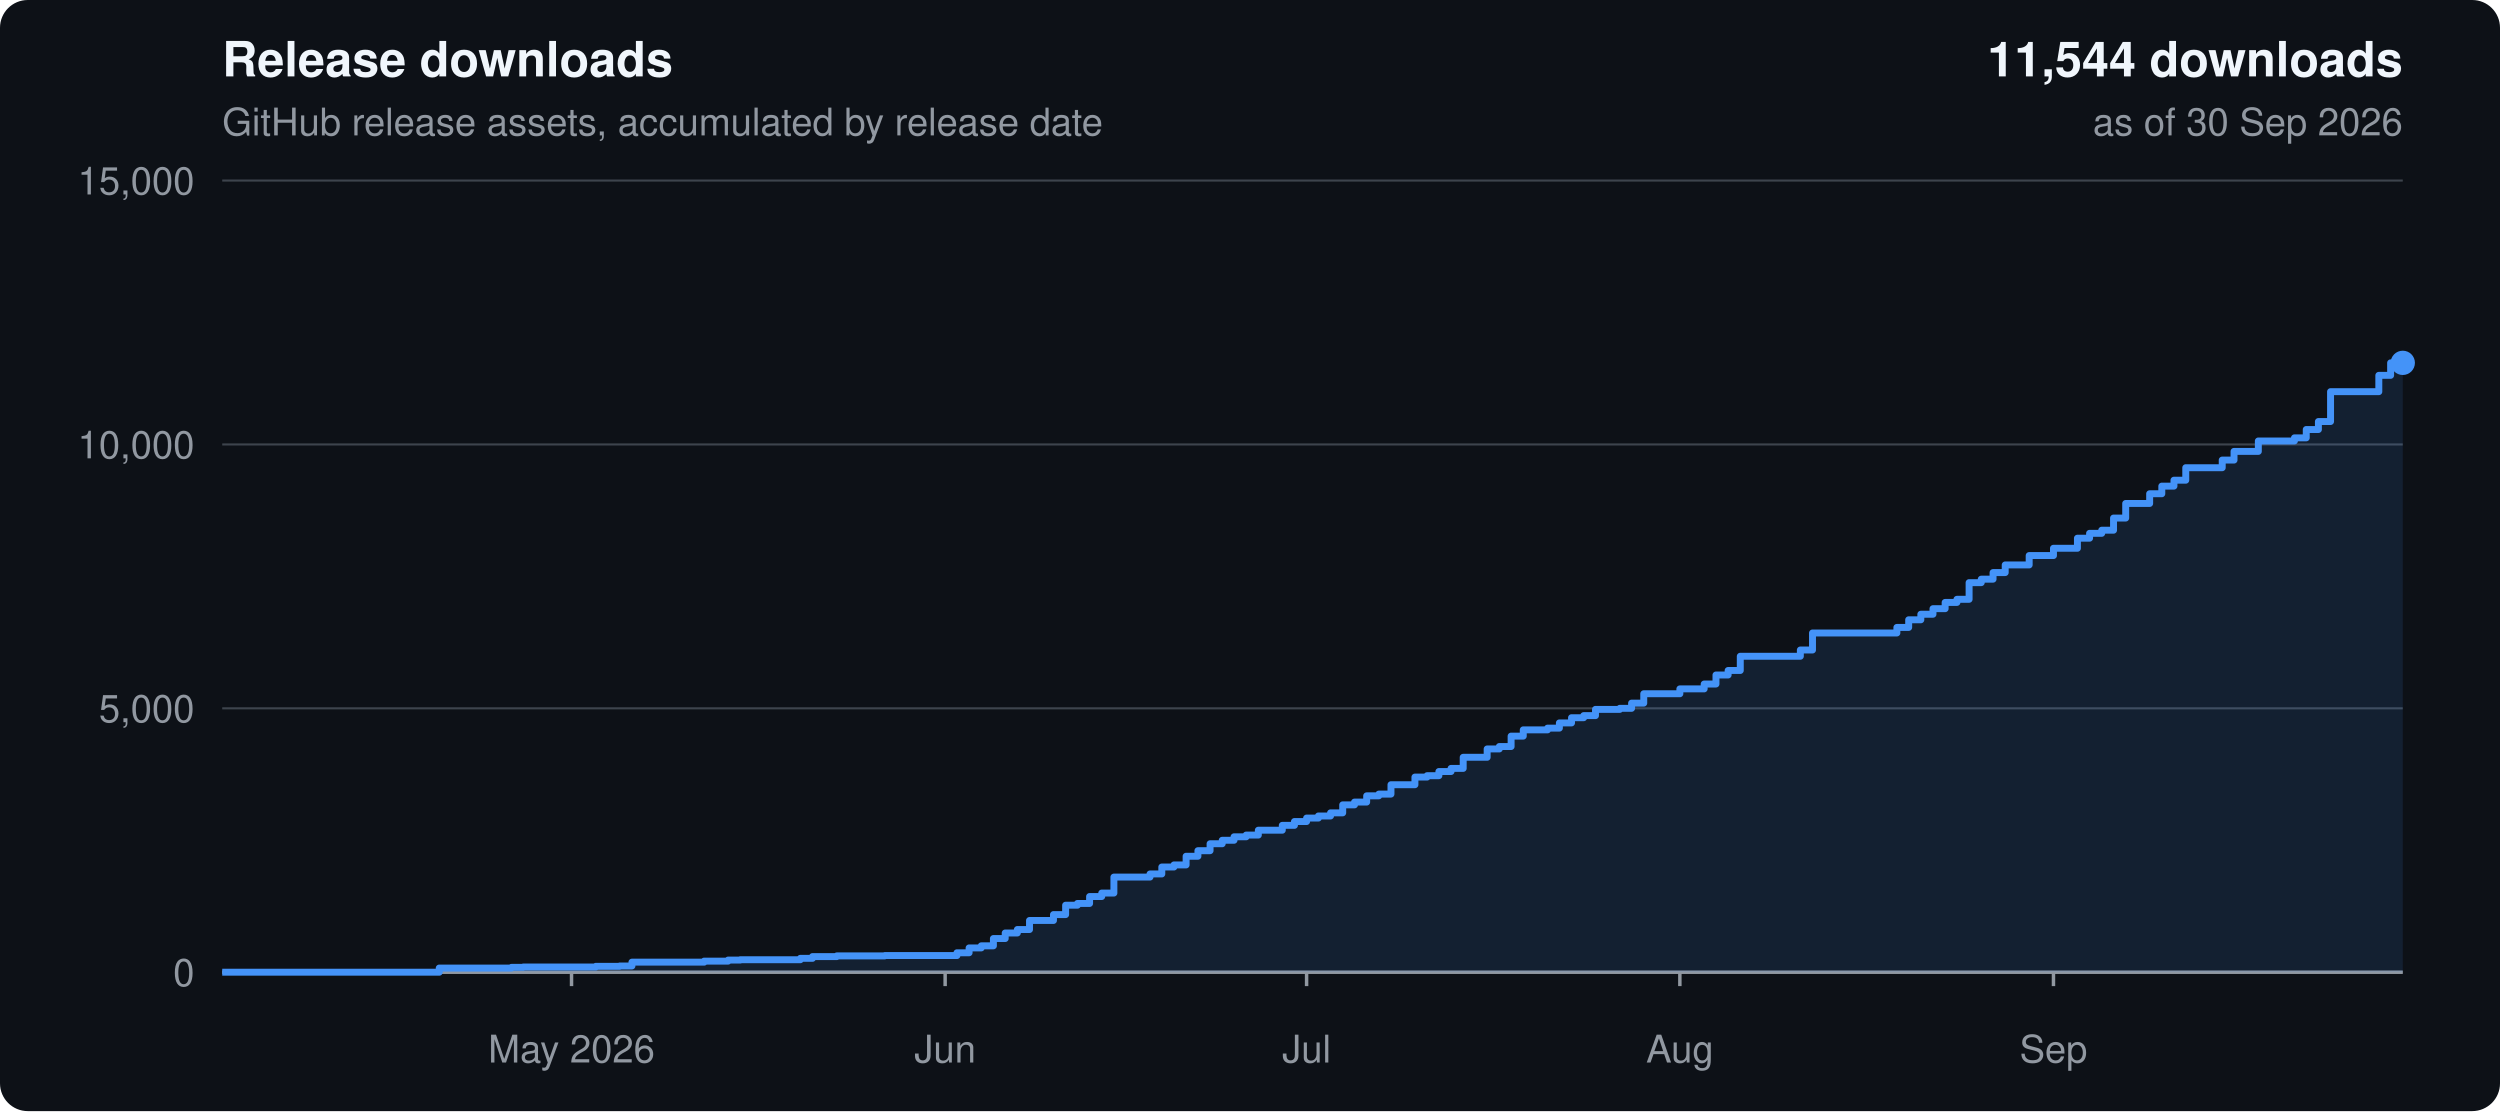
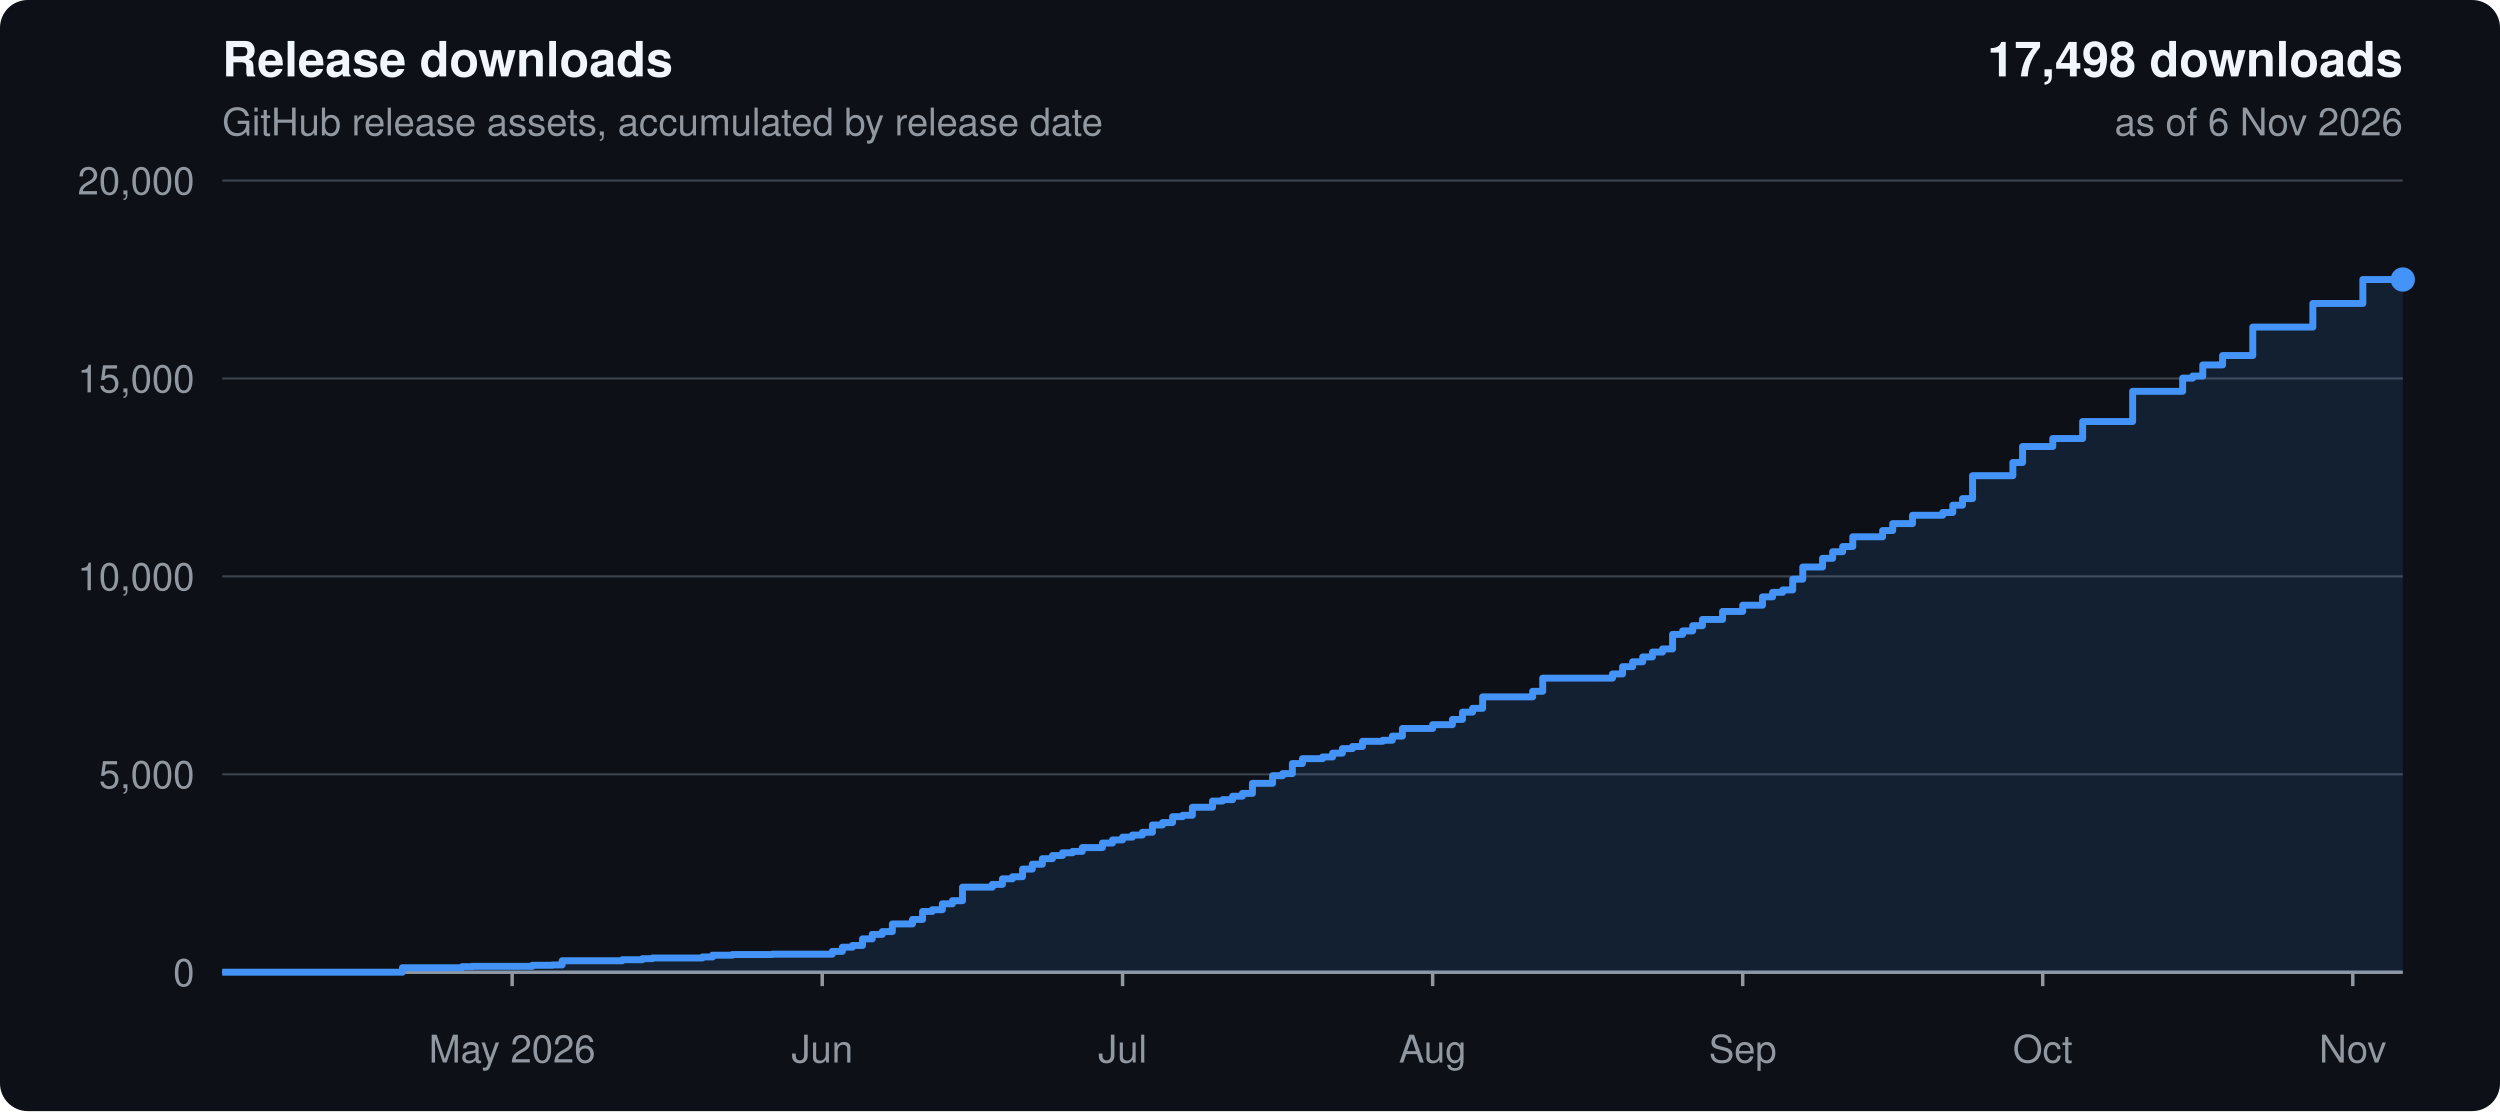
- <svg xmlns="http://www.w3.org/2000/svg" width="720" height="320" viewBox="0 0 720 320" font-family="-apple-system,BlinkMacSystemFont,'Segoe UI',Helvetica,Arial,sans-serif" role="img" aria-label="Release downloads: 11,544 downloads as of 2026-09-30">
+ <svg xmlns="http://www.w3.org/2000/svg" width="720" height="320" viewBox="0 0 720 320" font-family="-apple-system,BlinkMacSystemFont,'Segoe UI',Helvetica,Arial,sans-serif" role="img" aria-label="Release downloads: 17,498 downloads as of 2026-11-06">
  <rect width="720" height="320" rx="8" fill="#0d1117" />
  <text x="64" y="22" fill="#f0f6fc" font-size="14" font-weight="600">Release downloads</text>
  <text x="64" y="39" fill="#9198a1" font-size="11">GitHub release assets, accumulated by release date</text>
-   <text x="692" y="22" fill="#f0f6fc" font-size="14" font-weight="600" text-anchor="end">11,544 downloads</text>
-   <text x="692" y="39" fill="#9198a1" font-size="11" text-anchor="end">as of 30 Sep 2026</text>
+   <text x="692" y="22" fill="#f0f6fc" font-size="14" font-weight="600" text-anchor="end">17,498 downloads</text>
+   <text x="692" y="39" fill="#9198a1" font-size="11" text-anchor="end">as of 6 Nov 2026</text>
  <line x1="64" y1="280.0" x2="692" y2="280.0" stroke="#3d444d" stroke-width="0.6" />
  <text x="56" y="284.0" fill="#9198a1" font-size="11" text-anchor="end">0</text>
-   <line x1="64" y1="204.0" x2="692" y2="204.0" stroke="#3d444d" stroke-width="0.6" />
-   <text x="56" y="208.0" fill="#9198a1" font-size="11" text-anchor="end">5,000</text>
-   <line x1="64" y1="128.0" x2="692" y2="128.0" stroke="#3d444d" stroke-width="0.6" />
-   <text x="56" y="132.0" fill="#9198a1" font-size="11" text-anchor="end">10,000</text>
+   <line x1="64" y1="223.0" x2="692" y2="223.0" stroke="#3d444d" stroke-width="0.6" />
+   <text x="56" y="227.0" fill="#9198a1" font-size="11" text-anchor="end">5,000</text>
+   <line x1="64" y1="166.0" x2="692" y2="166.0" stroke="#3d444d" stroke-width="0.6" />
+   <text x="56" y="170.0" fill="#9198a1" font-size="11" text-anchor="end">10,000</text>
+   <line x1="64" y1="109.0" x2="692" y2="109.0" stroke="#3d444d" stroke-width="0.6" />
+   <text x="56" y="113.0" fill="#9198a1" font-size="11" text-anchor="end">15,000</text>
  <line x1="64" y1="52.0" x2="692" y2="52.0" stroke="#3d444d" stroke-width="0.6" />
-   <text x="56" y="56.0" fill="#9198a1" font-size="11" text-anchor="end">15,000</text>
-   <line x1="164.6" y1="280.0" x2="164.6" y2="284.0" stroke="#9198a1" />
-   <text x="164.6" y="306" fill="#9198a1" font-size="11" text-anchor="middle">May 2026</text>
-   <line x1="272.2" y1="280.0" x2="272.2" y2="284.0" stroke="#9198a1" />
-   <text x="272.2" y="306" fill="#9198a1" font-size="11" text-anchor="middle">Jun</text>
-   <line x1="376.3" y1="280.0" x2="376.3" y2="284.0" stroke="#9198a1" />
-   <text x="376.3" y="306" fill="#9198a1" font-size="11" text-anchor="middle">Jul</text>
-   <line x1="483.8" y1="280.0" x2="483.8" y2="284.0" stroke="#9198a1" />
-   <text x="483.8" y="306" fill="#9198a1" font-size="11" text-anchor="middle">Aug</text>
-   <line x1="591.4" y1="280.0" x2="591.4" y2="284.0" stroke="#9198a1" />
-   <text x="591.4" y="306" fill="#9198a1" font-size="11" text-anchor="middle">Sep</text>
+   <text x="56" y="56.0" fill="#9198a1" font-size="11" text-anchor="end">20,000</text>
+   <line x1="147.5" y1="280.0" x2="147.5" y2="284.0" stroke="#9198a1" />
+   <text x="147.5" y="306" fill="#9198a1" font-size="11" text-anchor="middle">May 2026</text>
+   <line x1="236.8" y1="280.0" x2="236.8" y2="284.0" stroke="#9198a1" />
+   <text x="236.8" y="306" fill="#9198a1" font-size="11" text-anchor="middle">Jun</text>
+   <line x1="323.3" y1="280.0" x2="323.3" y2="284.0" stroke="#9198a1" />
+   <text x="323.3" y="306" fill="#9198a1" font-size="11" text-anchor="middle">Jul</text>
+   <line x1="412.6" y1="280.0" x2="412.6" y2="284.0" stroke="#9198a1" />
+   <text x="412.6" y="306" fill="#9198a1" font-size="11" text-anchor="middle">Aug</text>
+   <line x1="501.9" y1="280.0" x2="501.9" y2="284.0" stroke="#9198a1" />
+   <text x="501.9" y="306" fill="#9198a1" font-size="11" text-anchor="middle">Sep</text>
+   <line x1="588.3" y1="280.0" x2="588.3" y2="284.0" stroke="#9198a1" />
+   <text x="588.3" y="306" fill="#9198a1" font-size="11" text-anchor="middle">Oct</text>
+   <line x1="677.6" y1="280.0" x2="677.6" y2="284.0" stroke="#9198a1" />
+   <text x="677.6" y="306" fill="#9198a1" font-size="11" text-anchor="middle">Nov</text>
  <line x1="64" y1="280.0" x2="692" y2="280.0" stroke="#9198a1" />
-   <polygon points="64.0,280.0 64.0,280.0 70.9,280.0 70.9,280.0 81.3,280.0 81.3,280.0 102.2,280.0 102.2,280.0 126.5,280.0 126.5,278.8 143.8,278.8 143.8,278.8 147.3,278.8 147.3,278.6 150.7,278.6 150.7,278.5 154.2,278.5 154.2,278.5 171.6,278.5 171.6,278.3 175.0,278.3 175.0,278.3 178.5,278.3 178.5,278.2 182.0,278.2 182.0,277.1 185.4,277.1 185.4,277.1 195.8,277.1 195.8,277.1 199.3,277.1 199.3,277.1 202.8,277.1 202.8,276.8 206.3,276.8 206.3,276.8 209.7,276.8 209.7,276.5 213.2,276.5 213.2,276.4 216.7,276.4 216.7,276.4 220.1,276.4 220.1,276.4 223.6,276.4 223.6,276.4 227.1,276.4 227.1,276.4 230.5,276.4 230.5,276.0 234.0,276.0 234.0,275.5 237.5,275.5 237.5,275.5 241.0,275.5 241.0,275.3 247.9,275.3 247.9,275.3 251.4,275.3 251.4,275.3 254.8,275.3 254.8,275.2 265.2,275.2 265.2,275.2 268.7,275.2 268.7,275.2 272.2,275.2 272.2,275.2 275.6,275.2 275.6,274.4 279.1,274.4 279.1,273.0 282.6,273.0 282.6,272.4 286.1,272.4 286.1,270.3 289.5,270.3 289.5,268.7 293.0,268.7 293.0,267.7 296.5,267.7 296.5,265.1 303.4,265.1 303.4,263.4 306.9,263.4 306.9,260.7 310.3,260.7 310.3,260.2 313.8,260.2 313.8,258.2 317.3,258.2 317.3,257.2 320.8,257.2 320.8,252.6 327.7,252.6 327.7,252.6 331.2,252.6 331.2,251.7 334.6,251.7 334.6,249.7 338.1,249.7 338.1,249.1 341.6,249.1 341.6,246.6 345.0,246.6 345.0,245.0 348.5,245.0 348.5,243.0 352.0,243.0 352.0,242.0 355.4,242.0 355.4,241.0 358.9,241.0 358.9,240.5 362.4,240.5 362.4,239.1 369.3,239.1 369.3,237.7 372.8,237.7 372.8,236.6 376.3,236.6 376.3,235.6 379.7,235.6 379.7,235.0 383.2,235.0 383.2,234.1 386.7,234.1 386.7,231.8 390.1,231.8 390.1,231.0 393.6,231.0 393.6,229.2 397.1,229.2 397.1,228.7 400.6,228.7 400.6,226.0 407.5,226.0 407.5,223.8 411.0,223.8 411.0,223.4 414.4,223.4 414.4,222.2 417.9,222.2 417.9,221.3 421.4,221.3 421.4,218.1 428.3,218.1 428.3,215.7 431.8,215.7 431.8,215.0 435.2,215.0 435.2,212.0 438.7,212.0 438.7,210.2 445.7,210.2 445.7,209.7 449.1,209.7 449.1,208.2 452.6,208.2 452.6,206.7 456.1,206.7 456.1,206.1 459.5,206.1 459.5,204.3 466.5,204.3 466.5,204.0 469.9,204.0 469.9,202.5 473.4,202.5 473.4,199.8 483.8,199.8 483.8,198.4 490.8,198.4 490.8,197.0 494.2,197.0 494.2,194.4 497.7,194.4 497.7,193.1 501.2,193.1 501.2,189.0 518.5,189.0 518.5,187.2 522.0,187.2 522.0,182.3 546.3,182.3 546.3,180.7 549.7,180.7 549.7,178.5 553.2,178.5 553.2,176.9 556.7,176.9 556.7,175.3 560.2,175.3 560.2,173.5 563.6,173.5 563.6,172.6 567.1,172.6 567.1,167.8 570.6,167.8 570.6,166.8 574.0,166.8 574.0,164.9 577.5,164.9 577.5,162.7 584.4,162.7 584.4,160.0 591.4,160.0 591.4,157.9 598.3,157.9 598.3,155.0 601.8,155.0 601.8,153.6 605.3,153.6 605.3,152.7 608.7,152.7 608.7,149.2 612.2,149.2 612.2,145.0 619.1,145.0 619.1,142.2 622.6,142.2 622.6,140.0 626.1,140.0 626.1,138.3 629.5,138.3 629.5,134.7 640.0,134.7 640.0,132.5 643.4,132.5 643.4,130.0 650.4,130.0 650.4,127.0 660.8,127.0 660.8,126.1 664.2,126.1 664.2,123.7 667.7,123.7 667.7,121.4 671.2,121.4 671.2,112.8 685.1,112.8 685.1,108.1 688.5,108.1 688.5,104.5 692.0,104.5 692.0,280.0" fill="#4493f8" fill-opacity="0.12" />
-   <polyline points="64.0,280.0 70.9,280.0 70.9,280.0 81.3,280.0 81.3,280.0 102.2,280.0 102.2,280.0 126.5,280.0 126.5,278.8 143.8,278.8 143.8,278.8 147.3,278.8 147.3,278.6 150.7,278.6 150.7,278.5 154.2,278.5 154.2,278.5 171.6,278.5 171.6,278.3 175.0,278.3 175.0,278.3 178.5,278.3 178.5,278.2 182.0,278.2 182.0,277.1 185.4,277.1 185.4,277.1 195.8,277.1 195.8,277.1 199.3,277.1 199.3,277.1 202.8,277.1 202.8,276.8 206.3,276.8 206.3,276.8 209.7,276.8 209.7,276.5 213.2,276.5 213.2,276.4 216.7,276.4 216.7,276.4 220.1,276.4 220.1,276.4 223.6,276.4 223.6,276.4 227.1,276.4 227.1,276.4 230.5,276.4 230.5,276.0 234.0,276.0 234.0,275.5 237.5,275.5 237.5,275.5 241.0,275.5 241.0,275.3 247.9,275.3 247.9,275.3 251.4,275.3 251.4,275.3 254.8,275.3 254.8,275.2 265.2,275.2 265.2,275.2 268.7,275.2 268.7,275.2 272.2,275.2 272.2,275.2 275.6,275.2 275.6,274.4 279.1,274.4 279.1,273.0 282.6,273.0 282.6,272.4 286.1,272.4 286.1,270.3 289.5,270.3 289.5,268.7 293.0,268.7 293.0,267.7 296.5,267.7 296.5,265.1 303.4,265.1 303.4,263.4 306.9,263.4 306.9,260.7 310.3,260.7 310.3,260.2 313.8,260.2 313.8,258.2 317.3,258.2 317.3,257.2 320.8,257.2 320.8,252.6 327.7,252.6 327.7,252.6 331.2,252.6 331.2,251.7 334.6,251.7 334.6,249.7 338.1,249.7 338.1,249.1 341.6,249.1 341.6,246.6 345.0,246.6 345.0,245.0 348.5,245.0 348.5,243.0 352.0,243.0 352.0,242.0 355.4,242.0 355.4,241.0 358.9,241.0 358.9,240.5 362.4,240.5 362.4,239.1 369.3,239.1 369.3,237.7 372.8,237.7 372.8,236.6 376.3,236.6 376.3,235.6 379.7,235.6 379.7,235.0 383.2,235.0 383.2,234.1 386.7,234.1 386.7,231.8 390.1,231.8 390.1,231.0 393.6,231.0 393.6,229.2 397.1,229.2 397.1,228.7 400.6,228.7 400.6,226.0 407.5,226.0 407.5,223.8 411.0,223.8 411.0,223.4 414.4,223.4 414.4,222.2 417.9,222.2 417.9,221.3 421.4,221.3 421.4,218.1 428.3,218.1 428.3,215.7 431.8,215.7 431.8,215.0 435.2,215.0 435.2,212.0 438.7,212.0 438.7,210.2 445.7,210.2 445.7,209.7 449.1,209.7 449.1,208.2 452.6,208.2 452.6,206.7 456.1,206.7 456.1,206.1 459.5,206.1 459.5,204.3 466.5,204.3 466.5,204.0 469.9,204.0 469.9,202.5 473.4,202.5 473.4,199.8 483.8,199.8 483.8,198.4 490.8,198.4 490.8,197.0 494.2,197.0 494.2,194.4 497.7,194.4 497.7,193.1 501.2,193.1 501.2,189.0 518.5,189.0 518.5,187.2 522.0,187.2 522.0,182.3 546.3,182.3 546.3,180.7 549.7,180.7 549.7,178.5 553.2,178.5 553.2,176.9 556.7,176.9 556.7,175.3 560.2,175.3 560.2,173.5 563.6,173.5 563.6,172.6 567.1,172.6 567.1,167.8 570.6,167.8 570.6,166.8 574.0,166.8 574.0,164.9 577.5,164.9 577.5,162.7 584.4,162.7 584.4,160.0 591.4,160.0 591.4,157.9 598.3,157.9 598.3,155.0 601.8,155.0 601.8,153.6 605.3,153.6 605.3,152.7 608.7,152.7 608.7,149.2 612.2,149.2 612.2,145.0 619.1,145.0 619.1,142.2 622.6,142.2 622.6,140.0 626.1,140.0 626.1,138.3 629.5,138.3 629.5,134.7 640.0,134.7 640.0,132.5 643.4,132.5 643.4,130.0 650.4,130.0 650.4,127.0 660.8,127.0 660.8,126.1 664.2,126.1 664.2,123.7 667.7,123.7 667.7,121.4 671.2,121.4 671.2,112.8 685.1,112.8 685.1,108.1 688.5,108.1 688.5,104.5 692.0,104.5" fill="none" stroke="#4493f8" stroke-width="2" stroke-linejoin="round" />
-   <circle cx="692.0" cy="104.5" r="3.5" fill="#4493f8" />
+   <polygon points="64.0,280.0 64.0,280.0 69.8,280.0 69.8,280.0 78.4,280.0 78.4,280.0 95.7,280.0 95.7,280.0 115.9,280.0 115.9,278.7 130.3,278.7 130.3,278.7 133.1,278.7 133.1,278.4 136.0,278.4 136.0,278.3 138.9,278.3 138.9,278.3 153.3,278.3 153.3,278.0 156.2,278.0 156.2,278.0 159.1,278.0 159.1,277.9 161.9,277.9 161.9,276.7 164.8,276.7 164.8,276.7 173.5,276.7 173.5,276.7 176.3,276.7 176.3,276.7 179.2,276.7 179.2,276.4 182.1,276.4 182.1,276.4 185.0,276.4 185.0,276.1 187.9,276.1 187.9,275.9 190.8,275.9 190.8,275.9 193.6,275.9 193.6,275.9 196.5,275.9 196.5,275.9 199.4,275.9 199.4,275.9 202.3,275.9 202.3,275.6 205.2,275.6 205.2,275.1 208.0,275.1 208.0,275.1 210.9,275.1 210.9,274.9 216.7,274.9 216.7,274.9 219.6,274.9 219.6,274.9 222.4,274.9 222.4,274.8 231.1,274.8 231.1,274.8 234.0,274.8 234.0,274.8 236.8,274.8 236.8,274.8 239.7,274.8 239.7,274.0 242.6,274.0 242.6,272.8 245.5,272.8 245.5,272.3 248.4,272.3 248.4,270.4 251.2,270.4 251.2,269.1 254.1,269.1 254.1,268.3 257.0,268.3 257.0,266.1 262.8,266.1 262.8,264.8 265.7,264.8 265.7,262.5 268.5,262.5 268.5,262.0 271.4,262.0 271.4,260.3 274.3,260.3 274.3,259.4 277.2,259.4 277.2,255.5 282.9,255.5 282.9,255.5 285.8,255.5 285.8,254.7 288.7,254.7 288.7,253.1 291.6,253.1 291.6,252.5 294.5,252.5 294.5,250.3 297.3,250.3 297.3,248.9 300.2,248.9 300.2,247.3 303.1,247.3 303.1,246.4 306.0,246.4 306.0,245.6 308.9,245.6 308.9,245.2 311.7,245.2 311.7,244.1 317.5,244.1 317.5,242.8 320.4,242.8 320.4,241.9 323.3,241.9 323.3,241.1 326.1,241.1 326.1,240.5 329.0,240.5 329.0,239.7 331.9,239.7 331.9,237.6 334.8,237.6 334.8,236.9 337.7,236.9 337.7,235.2 340.6,235.2 340.6,234.8 343.4,234.8 343.4,232.5 349.2,232.5 349.2,230.7 352.1,230.7 352.1,230.3 355.0,230.3 355.0,229.3 357.8,229.3 357.8,228.5 360.7,228.5 360.7,225.6 366.5,225.6 366.5,223.4 369.4,223.4 369.4,222.8 372.2,222.8 372.2,219.9 375.1,219.9 375.1,218.5 380.9,218.5 380.9,218.0 383.8,218.0 383.8,216.9 386.6,216.9 386.6,215.6 389.5,215.6 389.5,215.0 392.4,215.0 392.4,213.5 398.2,213.5 398.2,213.2 401.0,213.2 401.0,212.0 403.9,212.0 403.9,209.8 412.6,209.8 412.6,208.7 418.3,208.7 418.3,207.2 421.2,207.2 421.2,205.1 424.1,205.1 424.1,204.0 427.0,204.0 427.0,200.7 441.4,200.7 441.4,199.1 444.3,199.1 444.3,195.3 464.4,195.3 464.4,194.1 467.3,194.1 467.3,192.0 470.2,192.0 470.2,190.6 473.1,190.6 473.1,189.2 475.9,189.2 475.9,187.8 478.8,187.8 478.8,186.9 481.7,186.9 481.7,182.7 484.6,182.7 484.6,181.7 487.5,181.7 487.5,180.2 490.3,180.2 490.3,178.4 496.1,178.4 496.1,176.1 501.9,176.1 501.9,174.3 507.6,174.3 507.6,171.9 510.5,171.9 510.5,170.6 513.4,170.6 513.4,169.9 516.3,169.9 516.3,166.8 519.2,166.8 519.2,163.3 524.9,163.3 524.9,160.8 527.8,160.8 527.8,158.9 530.7,158.9 530.7,157.4 533.6,157.4 533.6,154.6 542.2,154.6 542.2,152.8 545.1,152.8 545.1,150.8 550.8,150.8 550.8,148.4 559.5,148.4 559.5,147.6 562.4,147.6 562.4,145.5 565.2,145.5 565.2,143.6 568.1,143.6 568.1,137.0 579.7,137.0 579.7,133.2 582.5,133.2 582.5,128.6 591.2,128.6 591.2,126.3 599.8,126.3 599.8,121.4 614.2,121.4 614.2,112.7 628.6,112.7 628.6,108.9 631.5,108.9 631.5,108.3 634.4,108.3 634.4,105.1 640.1,105.1 640.1,102.4 648.8,102.4 648.8,94.2 666.1,94.2 666.1,87.4 680.5,87.4 680.5,80.5 692.0,80.5 692.0,280.0" fill="#4493f8" fill-opacity="0.12" />
+   <polyline points="64.0,280.0 69.8,280.0 69.8,280.0 78.4,280.0 78.4,280.0 95.7,280.0 95.7,280.0 115.9,280.0 115.9,278.7 130.3,278.7 130.3,278.7 133.1,278.7 133.1,278.4 136.0,278.4 136.0,278.3 138.9,278.3 138.9,278.3 153.3,278.3 153.3,278.0 156.2,278.0 156.2,278.0 159.1,278.0 159.1,277.9 161.9,277.9 161.9,276.7 164.8,276.7 164.8,276.7 173.5,276.7 173.5,276.7 176.3,276.7 176.3,276.7 179.2,276.7 179.2,276.4 182.1,276.4 182.1,276.4 185.0,276.4 185.0,276.1 187.9,276.1 187.9,275.9 190.8,275.9 190.8,275.9 193.6,275.9 193.6,275.9 196.5,275.9 196.5,275.9 199.4,275.9 199.4,275.9 202.3,275.9 202.3,275.6 205.2,275.6 205.2,275.1 208.0,275.1 208.0,275.1 210.9,275.1 210.9,274.9 216.7,274.9 216.7,274.9 219.6,274.9 219.6,274.9 222.4,274.9 222.4,274.8 231.1,274.8 231.1,274.8 234.0,274.8 234.0,274.8 236.8,274.8 236.8,274.8 239.7,274.8 239.7,274.0 242.6,274.0 242.6,272.8 245.5,272.8 245.5,272.3 248.4,272.3 248.4,270.4 251.2,270.4 251.2,269.1 254.1,269.1 254.1,268.3 257.0,268.3 257.0,266.1 262.8,266.1 262.8,264.8 265.7,264.8 265.7,262.5 268.5,262.5 268.5,262.0 271.4,262.0 271.4,260.3 274.3,260.3 274.3,259.4 277.2,259.4 277.2,255.5 282.9,255.5 282.9,255.5 285.8,255.5 285.8,254.7 288.7,254.7 288.7,253.1 291.6,253.1 291.6,252.5 294.5,252.5 294.5,250.3 297.3,250.3 297.3,248.9 300.2,248.9 300.2,247.3 303.1,247.3 303.1,246.4 306.0,246.4 306.0,245.6 308.9,245.6 308.9,245.2 311.7,245.2 311.7,244.1 317.5,244.1 317.5,242.8 320.4,242.8 320.4,241.9 323.3,241.9 323.3,241.1 326.1,241.1 326.1,240.5 329.0,240.5 329.0,239.7 331.9,239.7 331.9,237.6 334.8,237.6 334.8,236.9 337.7,236.9 337.7,235.2 340.6,235.2 340.6,234.8 343.4,234.8 343.4,232.5 349.2,232.5 349.2,230.7 352.1,230.7 352.1,230.3 355.0,230.3 355.0,229.3 357.8,229.3 357.8,228.5 360.7,228.5 360.7,225.6 366.5,225.6 366.5,223.4 369.4,223.4 369.4,222.8 372.2,222.8 372.2,219.9 375.1,219.9 375.1,218.5 380.9,218.5 380.9,218.0 383.8,218.0 383.8,216.9 386.6,216.9 386.6,215.6 389.5,215.6 389.5,215.0 392.4,215.0 392.4,213.5 398.2,213.5 398.2,213.2 401.0,213.2 401.0,212.0 403.9,212.0 403.9,209.8 412.6,209.8 412.6,208.7 418.3,208.7 418.3,207.2 421.2,207.2 421.2,205.1 424.1,205.1 424.1,204.0 427.0,204.0 427.0,200.7 441.4,200.7 441.4,199.1 444.3,199.1 444.3,195.3 464.4,195.3 464.4,194.1 467.3,194.1 467.3,192.0 470.2,192.0 470.2,190.6 473.1,190.6 473.1,189.2 475.9,189.2 475.9,187.8 478.8,187.8 478.8,186.9 481.7,186.9 481.7,182.7 484.6,182.7 484.6,181.7 487.5,181.7 487.5,180.2 490.3,180.2 490.3,178.4 496.1,178.4 496.1,176.1 501.9,176.1 501.9,174.3 507.6,174.3 507.6,171.9 510.5,171.9 510.5,170.6 513.4,170.6 513.4,169.9 516.3,169.9 516.3,166.8 519.2,166.8 519.2,163.3 524.9,163.3 524.9,160.8 527.8,160.8 527.8,158.9 530.7,158.9 530.7,157.4 533.6,157.4 533.6,154.6 542.2,154.6 542.2,152.8 545.1,152.8 545.1,150.8 550.8,150.8 550.8,148.4 559.5,148.4 559.5,147.6 562.4,147.6 562.4,145.5 565.2,145.5 565.2,143.6 568.1,143.6 568.1,137.0 579.7,137.0 579.7,133.2 582.5,133.2 582.5,128.6 591.2,128.6 591.2,126.3 599.8,126.3 599.8,121.4 614.2,121.4 614.2,112.7 628.6,112.7 628.6,108.9 631.5,108.9 631.5,108.3 634.4,108.3 634.4,105.1 640.1,105.1 640.1,102.4 648.8,102.4 648.8,94.2 666.1,94.2 666.1,87.4 680.5,87.4 680.5,80.5 692.0,80.5" fill="none" stroke="#4493f8" stroke-width="2" stroke-linejoin="round" />
+   <circle cx="692.0" cy="80.5" r="3.5" fill="#4493f8" />
</svg>
